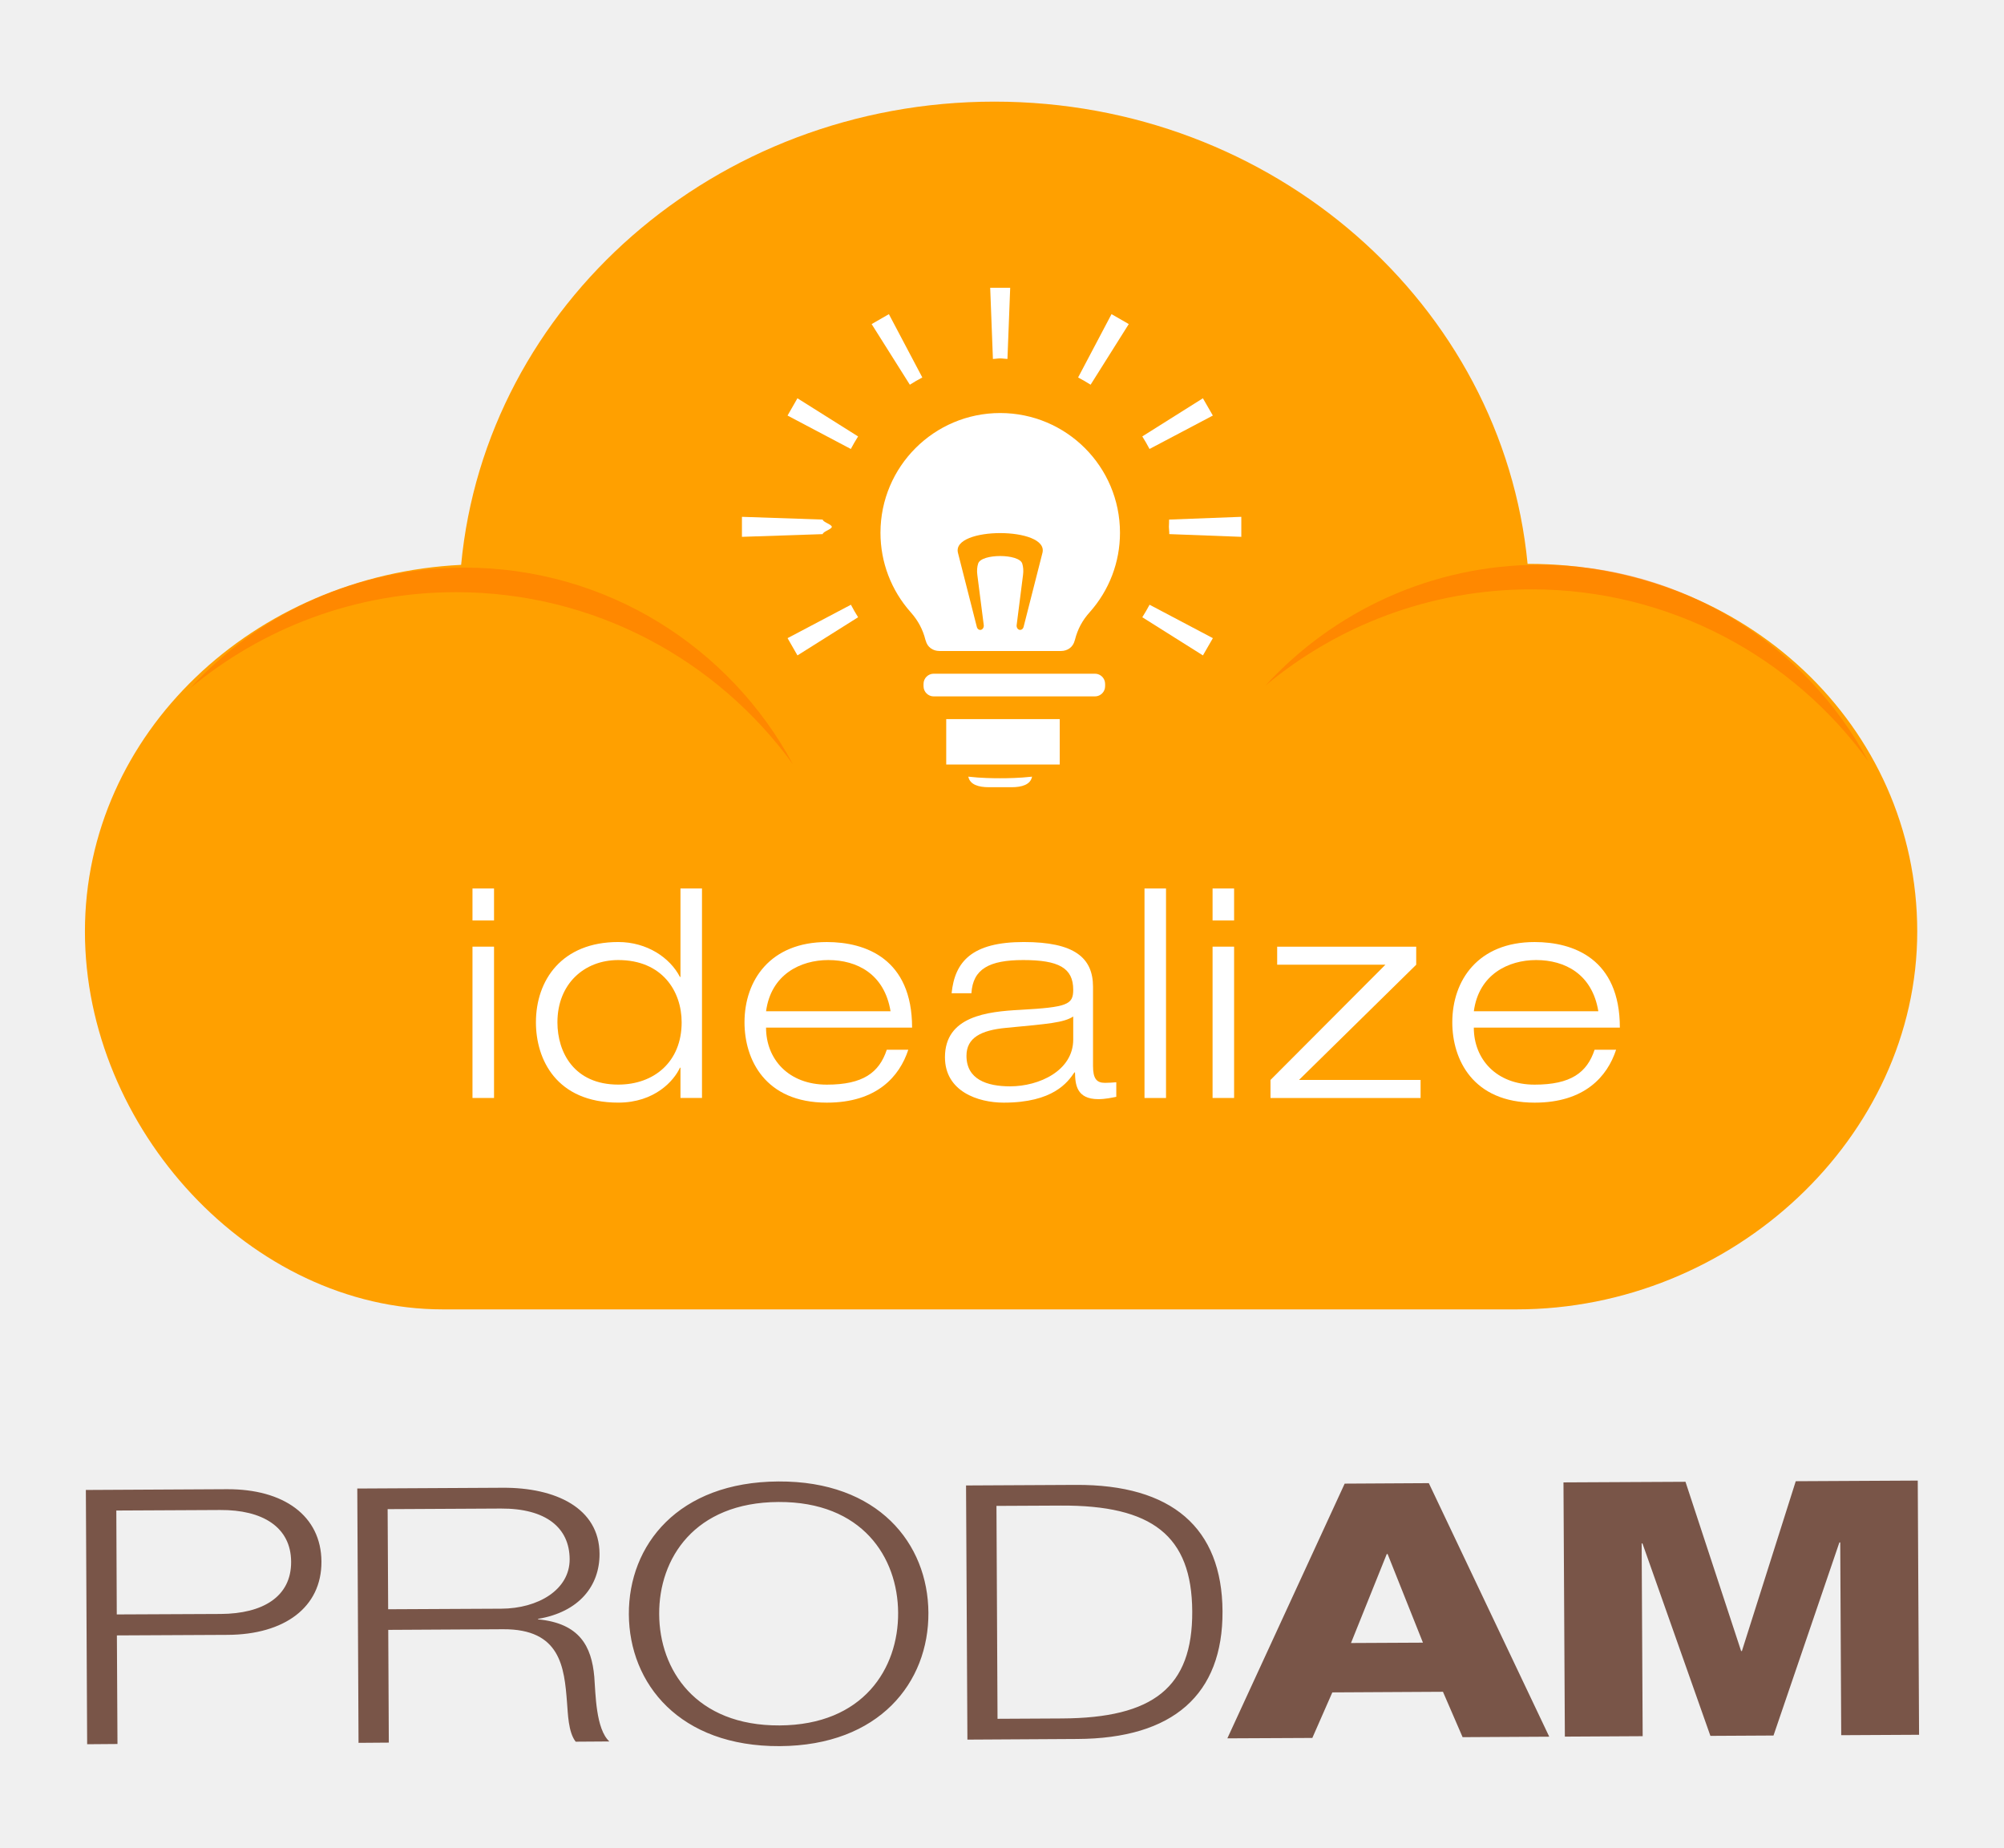
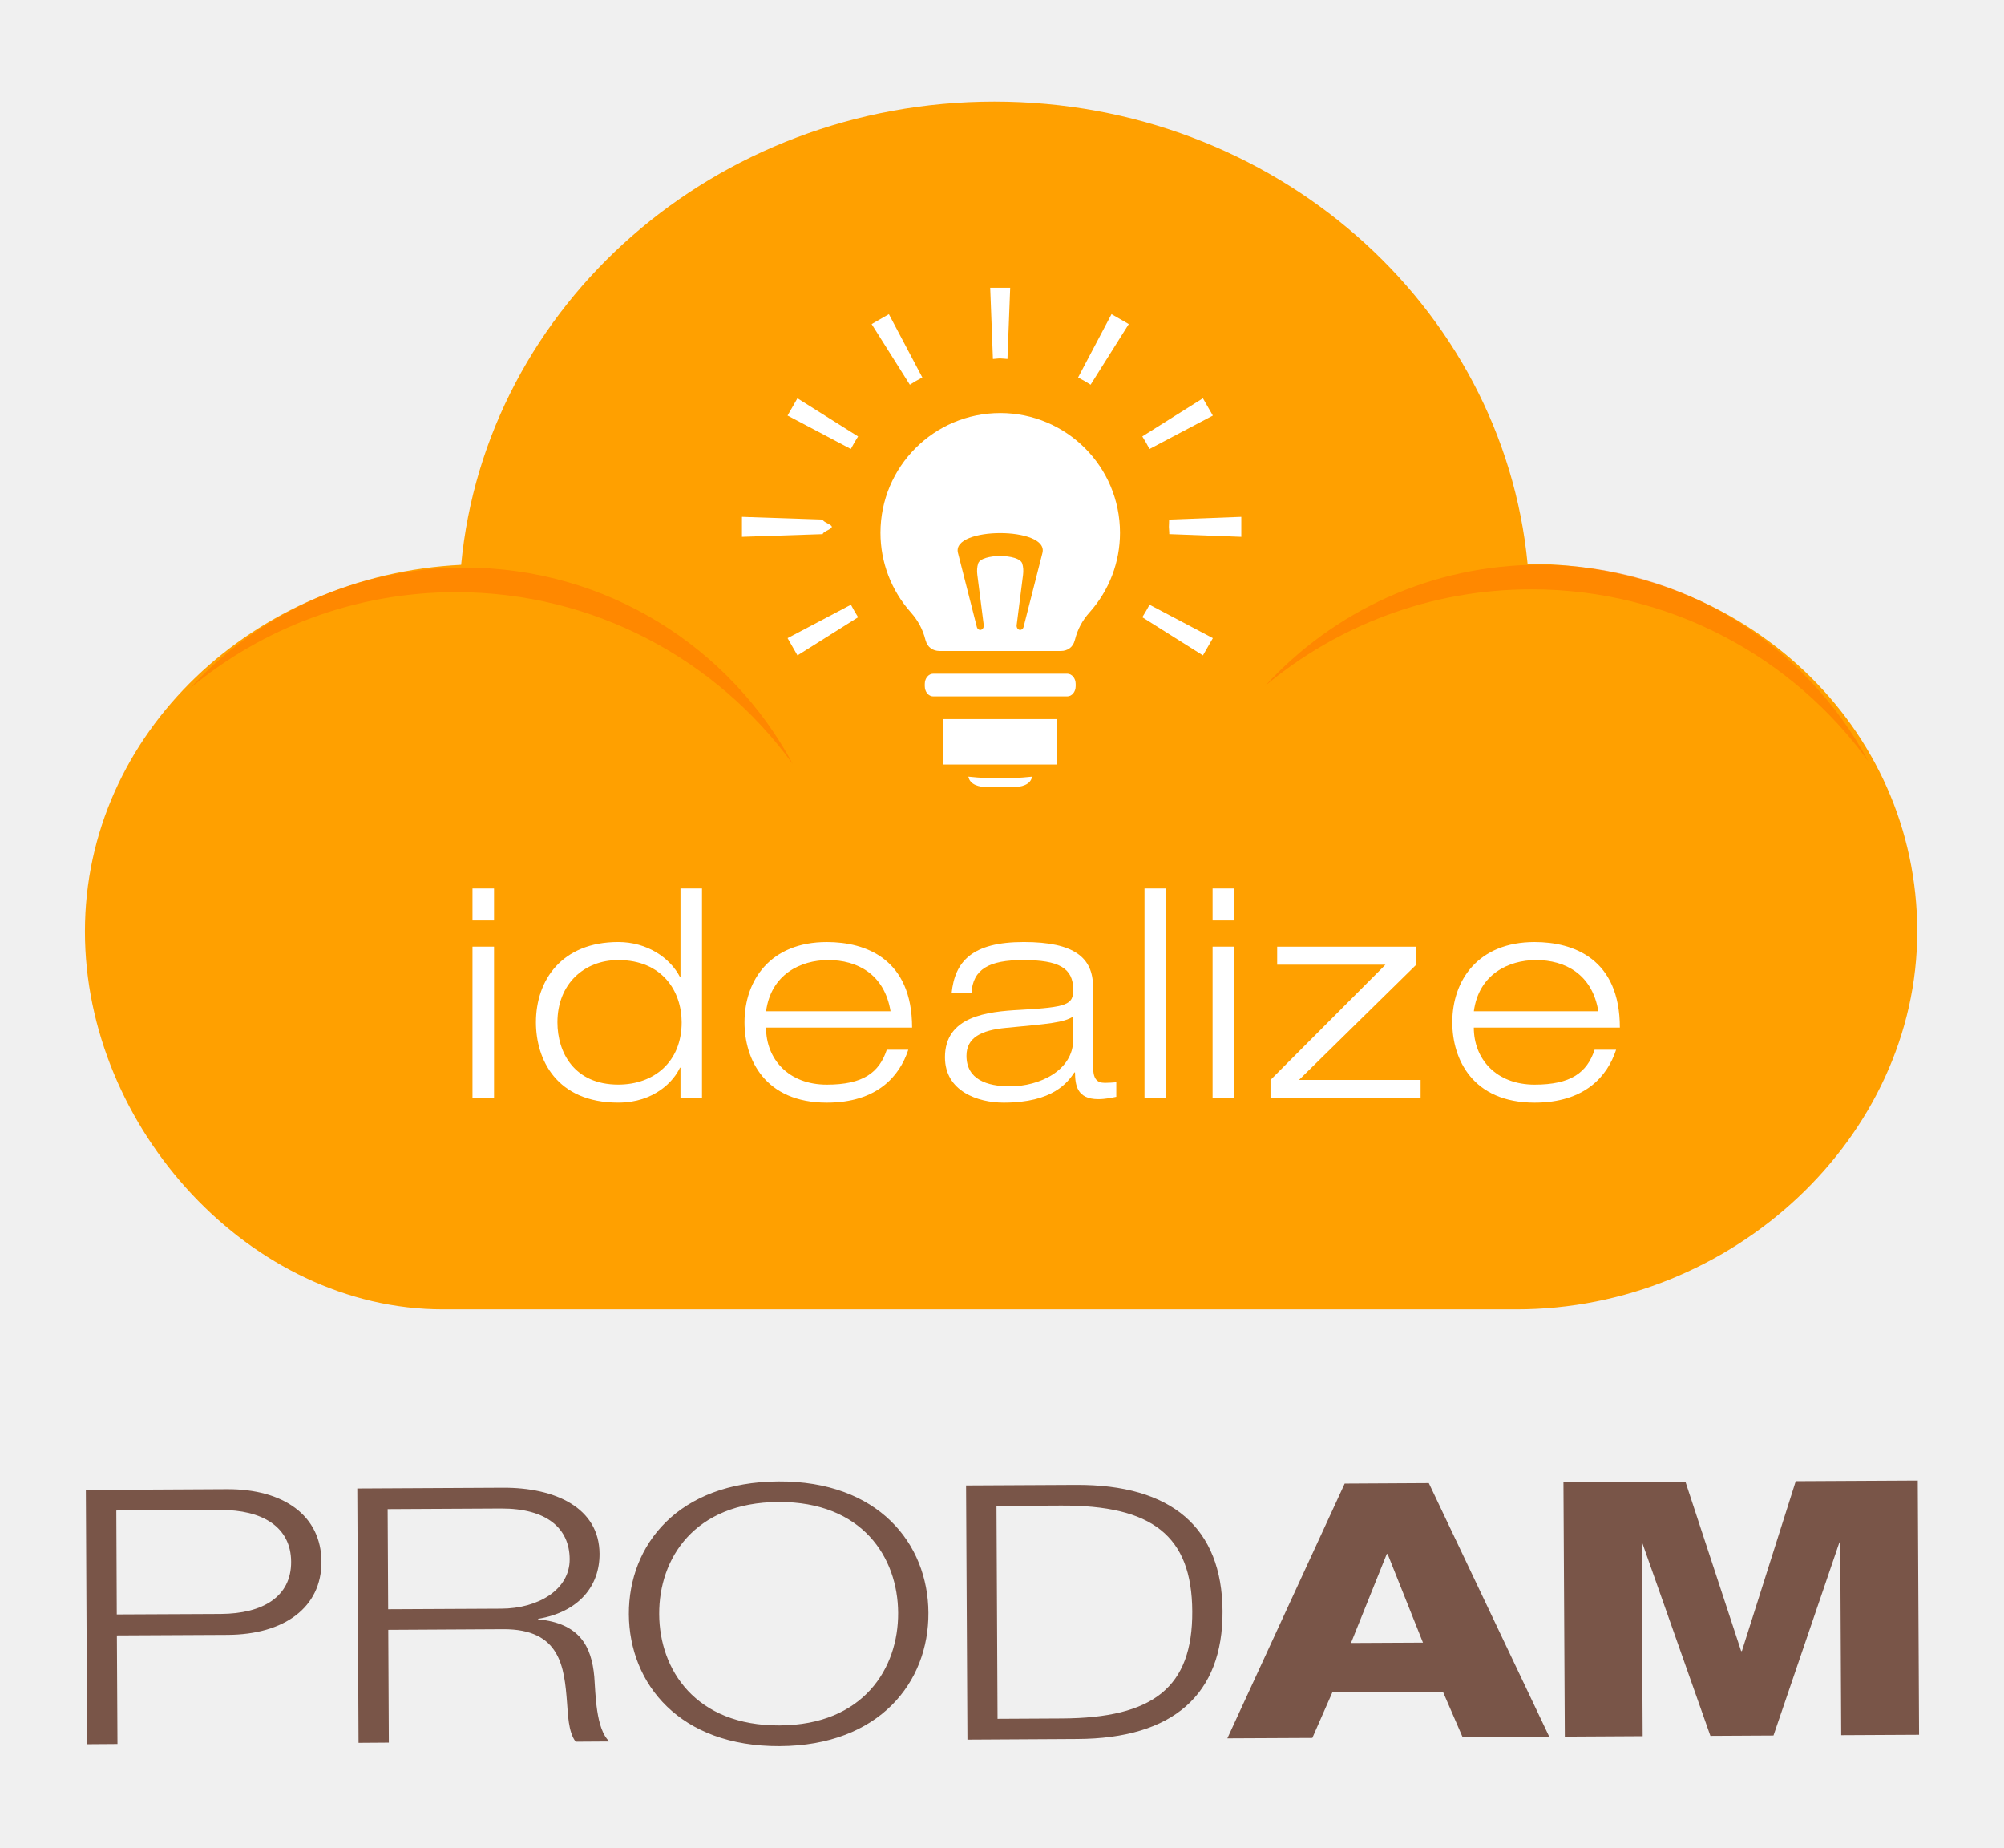
<svg xmlns="http://www.w3.org/2000/svg" width="128" height="118" viewBox="0 0 128 118" id="svg190976" version="1.1">
  <defs id="defs190978">
    <clipPath id="SVGID_23_">
      <path id="use46396" d="m 110.907,64.41 c -0.015,0 -0.03,0.002 -0.046,0.002 C 109.764,52.995 99.669,44.05 87.373,44.05 75.061,44.05 64.956,53.016 63.878,64.455 54.777,64.902 47.304,72.22 47.304,80.981 47.304,89.636 54.6,97 63.072,98 l 0,0 47.07,0 c 0,0 0.135,0 0.234,0 9.521,0 17.651,-7.967 17.651,-17.019 0,-9.052 -7.599,-16.571 -17.12,-16.571 z" />
    </clipPath>
    <clipPath id="SVGID_25_">
      <rect id="use46406" x="38.412" y="42.773" width="91.538" height="55.143" />
    </clipPath>
  </defs>
  <g id="layer1" transform="translate(0,-934.3621)">
-     <g id="g259327" transform="matrix(1.449814,0,0,1.449814,6.129188,-474.3747)">
-       <path style="clip-rule:evenodd;fill:#ffa000;fill-opacity:1;fill-rule:evenodd" d="m 63.116,996.504 c -0.015,0 -0.03,0.002 -0.045,0.002 -1.099,-11.417 -11.193,-20.362 -23.489,-20.362 -12.311,0 -22.416,8.966 -23.494,20.404 -9.102,0.447 -16.574,7.391 -16.574,16.152 0,8.655 7.295,16.643 15.767,16.643 l 0,0 47.071,0 c 0,0 0.136,0 0.233,0 9.521,0 17.652,-7.591 17.652,-16.643 0,-9.052 -7.598,-16.196 -17.121,-16.196 z" id="path46336" />
-       <g transform="translate(-47.541,932.3426)" id="g46338">
-         <path style="fill:#ffffff" d="m 64.129,78.461 0.949,0 0,1.409 -0.949,0 0,-1.409 z m 0,2.562 0.949,0 0,6.665 -0.949,0 0,-6.665 z" id="path46340" />
-         <path style="fill:#ffffff" d="m 73.292,86.355 -0.024,0 c -0.256,0.564 -1.104,1.538 -2.717,1.538 -2.73,0 -3.627,-1.909 -3.627,-3.537 0,-1.858 1.139,-3.537 3.627,-3.537 1.268,0 2.281,0.692 2.717,1.537 l 0.024,0 0,-3.896 0.948,0 0,9.228 -0.948,0 0,-1.333 z m -2.741,-4.742 c -1.5,0 -2.68,1.051 -2.68,2.743 0,1.333 0.744,2.743 2.68,2.743 1.575,0 2.793,-1 2.793,-2.743 0,-1.371 -0.858,-2.743 -2.793,-2.743 z" id="path46342" />
-         <path style="fill:#ffffff" d="m 83.329,85.562 c -0.385,1.178 -1.385,2.332 -3.589,2.332 -2.73,0 -3.627,-1.909 -3.627,-3.537 0,-1.858 1.141,-3.537 3.627,-3.537 1.717,0 3.756,0.743 3.756,3.769 l -6.434,0 c 0,1.384 0.984,2.512 2.678,2.512 1.59,0 2.307,-0.526 2.641,-1.538 l 0.948,0 z m -0.782,-1.693 c -0.27,-1.641 -1.475,-2.256 -2.743,-2.256 -1.218,0 -2.523,0.628 -2.741,2.256 l 5.484,0 z" id="path46344" />
-         <path style="fill:#ffffff" d="m 85.237,83.074 c 0.142,-1.396 0.897,-2.255 3.18,-2.255 2.229,0 3.05,0.692 3.05,1.974 l 0,3.486 c 0,0.551 0.154,0.743 0.525,0.743 0.168,0 0.332,-0.013 0.5,-0.026 l 0,0.641 c -0.191,0.039 -0.486,0.103 -0.793,0.103 -0.963,0 -1.016,-0.653 -1.026,-1.178 l -0.026,0 c -0.295,0.435 -0.934,1.332 -3.114,1.332 -1.141,0 -2.589,-0.5 -2.589,-1.999 0,-1.808 1.859,-2.012 3.319,-2.089 2.075,-0.115 2.332,-0.23 2.332,-0.885 0,-0.961 -0.64,-1.308 -2.204,-1.308 -1.5,0 -2.217,0.397 -2.281,1.461 l -0.873,0 z m 5.358,1.026 c -0.422,0.27 -1.063,0.321 -2.959,0.5 -1.103,0.104 -1.744,0.436 -1.744,1.23 0,1.038 0.897,1.346 1.923,1.346 1.281,0 2.78,-0.691 2.78,-2.063 l 0,-1.013 z" id="path46346" />
-         <path style="fill:#ffffff" d="m 93.735,78.461 0.948,0 0,9.228 -0.948,0 0,-9.228 z" id="path46348" />
-         <path style="fill:#ffffff" d="m 96.734,78.461 0.948,0 0,1.409 -0.948,0 0,-1.409 z m 0,2.562 0.948,0 0,6.665 -0.948,0 0,-6.665 z" id="path46350" />
-         <path style="fill:#ffffff" d="m 99.286,86.894 5.062,-5.075 -4.768,0 0,-0.795 6.125,0 0,0.795 -5.164,5.075 5.357,0 0,0.795 -6.612,0 0,-0.795 z" id="path46352" />
-         <path style="fill:#ffffff" d="m 114.512,85.562 c -0.385,1.178 -1.385,2.332 -3.59,2.332 -2.729,0 -3.627,-1.909 -3.627,-3.537 0,-1.858 1.142,-3.537 3.627,-3.537 1.718,0 3.755,0.743 3.755,3.769 l -6.434,0 c 0,1.384 0.987,2.512 2.679,2.512 1.59,0 2.309,-0.526 2.642,-1.538 l 0.948,0 z m -0.783,-1.693 c -0.27,-1.641 -1.473,-2.256 -2.742,-2.256 -1.217,0 -2.525,0.628 -2.743,2.256 l 5.485,0 z" id="path46354" />
+     <path id="path46336" d="m 97.636,970.37 c -0.022,0 -0.043,0.003 -0.065,0.003 -1.593,-16.553 -16.228,-29.521 -34.055,-29.521 -17.849,0 -32.499,12.999 -34.062,29.582 -13.196,0.648 -24.029,10.716 -24.029,23.417 0,12.548 10.576,24.129 22.859,24.129 l 0,0 68.244,0 c 0,0 0.197,0 0.338,0 13.804,0 25.592,-11.005 25.592,-24.129 0,-13.124 -11.016,-23.481 -24.822,-23.481 z" style="clip-rule:evenodd;fill:#ffa000;fill-opacity:1;fill-rule:evenodd" />
+     <g id="g46338" transform="matrix(1.449814,0,0,1.449814,-62.79642,877.3486)">
+       <path id="path46340" d="m 64.129,78.461 0.949,0 0,1.409 -0.949,0 0,-1.409 z m 0,2.562 0.949,0 0,6.665 -0.949,0 0,-6.665 z" style="fill:#ffffff" />
+       <path id="path46342" d="m 73.292,86.355 -0.024,0 c -0.256,0.564 -1.104,1.538 -2.717,1.538 -2.73,0 -3.627,-1.909 -3.627,-3.537 0,-1.858 1.139,-3.537 3.627,-3.537 1.268,0 2.281,0.692 2.717,1.537 l 0.024,0 0,-3.896 0.948,0 0,9.228 -0.948,0 0,-1.333 z m -2.741,-4.742 c -1.5,0 -2.68,1.051 -2.68,2.743 0,1.333 0.744,2.743 2.68,2.743 1.575,0 2.793,-1 2.793,-2.743 0,-1.371 -0.858,-2.743 -2.793,-2.743 z" style="fill:#ffffff" />
+       <path id="path46344" d="m 83.329,85.562 c -0.385,1.178 -1.385,2.332 -3.589,2.332 -2.73,0 -3.627,-1.909 -3.627,-3.537 0,-1.858 1.141,-3.537 3.627,-3.537 1.717,0 3.756,0.743 3.756,3.769 l -6.434,0 c 0,1.384 0.984,2.512 2.678,2.512 1.59,0 2.307,-0.526 2.641,-1.538 l 0.948,0 z m -0.782,-1.693 c -0.27,-1.641 -1.475,-2.256 -2.743,-2.256 -1.218,0 -2.523,0.628 -2.741,2.256 l 5.484,0 z" style="fill:#ffffff" />
+       <path id="path46346" d="m 85.237,83.074 c 0.142,-1.396 0.897,-2.255 3.18,-2.255 2.229,0 3.05,0.692 3.05,1.974 l 0,3.486 c 0,0.551 0.154,0.743 0.525,0.743 0.168,0 0.332,-0.013 0.5,-0.026 l 0,0.641 c -0.191,0.039 -0.486,0.103 -0.793,0.103 -0.963,0 -1.016,-0.653 -1.026,-1.178 l -0.026,0 c -0.295,0.435 -0.934,1.332 -3.114,1.332 -1.141,0 -2.589,-0.5 -2.589,-1.999 0,-1.808 1.859,-2.012 3.319,-2.089 2.075,-0.115 2.332,-0.23 2.332,-0.885 0,-0.961 -0.64,-1.308 -2.204,-1.308 -1.5,0 -2.217,0.397 -2.281,1.461 l -0.873,0 z m 5.358,1.026 c -0.422,0.27 -1.063,0.321 -2.959,0.5 -1.103,0.104 -1.744,0.436 -1.744,1.23 0,1.038 0.897,1.346 1.923,1.346 1.281,0 2.78,-0.691 2.78,-2.063 l 0,-1.013 z" style="fill:#ffffff" />
+       <path id="path46348" d="m 93.735,78.461 0.948,0 0,9.228 -0.948,0 0,-9.228 z" style="fill:#ffffff" />
+       <path id="path46350" d="m 96.734,78.461 0.948,0 0,1.409 -0.948,0 0,-1.409 z m 0,2.562 0.948,0 0,6.665 -0.948,0 0,-6.665 z" style="fill:#ffffff" />
+       <path id="path46352" d="m 99.286,86.894 5.062,-5.075 -4.768,0 0,-0.795 6.125,0 0,0.795 -5.164,5.075 5.357,0 0,0.795 -6.612,0 0,-0.795 z" style="fill:#ffffff" />
+       <path id="path46354" d="m 114.512,85.562 c -0.385,1.178 -1.385,2.332 -3.59,2.332 -2.729,0 -3.627,-1.909 -3.627,-3.537 0,-1.858 1.142,-3.537 3.627,-3.537 1.718,0 3.755,0.743 3.755,3.769 l -6.434,0 c 0,1.384 0.987,2.512 2.679,2.512 1.59,0 2.309,-0.526 2.642,-1.538 l 0.948,0 z m -0.783,-1.693 c -0.27,-1.641 -1.473,-2.256 -2.742,-2.256 -1.217,0 -2.525,0.628 -2.743,2.256 l 5.485,0 z" style="fill:#ffffff" />
+     </g>
+     <path id="path46356" d="m 5.567,1045.75 1.937,-0.014 -0.038,-6.934 7.071,-0.035 c 3.626,-0.019 6.009,-1.753 5.995,-4.68 -0.017,-2.933 -2.415,-4.641 -6.043,-4.622 l -9.005,0.048 0.083,16.232 0,0 z m 94.384,-0.486 4.97,-0.028 -0.065,-12.309 0.052,0 4.339,12.289 4.03,-0.022 4.209,-12.332 0.054,0 0.062,12.31 4.973,-0.026 -0.084,-16.233 -7.793,0.041 -3.439,10.845 -0.051,0 -3.554,-10.808 -7.793,0.039 0.088,16.235 0,0 z m -11.375,-11.661 0.054,0 2.257,5.66 -4.596,0.023 2.285,-5.683 0,0 z m -10.182,11.771 5.428,-0.026 1.277,-2.908 7.066,-0.039 1.254,2.898 5.534,-0.031 -7.691,-16.192 -5.374,0.03 -7.494,16.267 0,0 z m -70.964,-14.549 6.636,-0.033 c 2.687,-0.017 4.521,1.08 4.529,3.307 0.013,2.231 -1.809,3.317 -4.497,3.332 l -6.639,0.031 -0.029,-6.636 0,0 z m 15.471,14.836 1.934,-0.014 -0.036,-7.2 7.34,-0.041 c 3.654,-0.019 3.904,2.401 4.078,4.686 0.059,0.667 0.068,1.877 0.552,2.495 l 2.15,-0.014 c -0.866,-0.805 -0.876,-3.033 -0.961,-4.135 -0.173,-1.937 -0.932,-3.41 -3.594,-3.664 l 0,-0.029 c 2.631,-0.442 3.941,-2.114 3.929,-4.158 -0.015,-2.929 -2.816,-4.234 -6.176,-4.216 l -9.296,0.049 0.08,16.234 0,0 z m 1.859,-14.924 7.23,-0.038 c 2.901,-0.014 4.384,1.238 4.396,3.23 0.009,1.962 -2.024,3.155 -4.364,3.165 l -7.229,0.036 -0.033,-6.394 0,0 z m 15.407,6.717 c 0.025,4.436 3.242,8.451 9.637,8.418 6.37,-0.033 9.521,-4.08 9.496,-8.513 -0.023,-4.435 -3.214,-8.425 -9.58,-8.389 -6.399,0.032 -9.575,4.049 -9.553,8.484 l 0,0 0,0 z m 1.937,-0.014 c -0.019,-3.545 2.246,-7.132 7.62,-7.159 5.35,-0.027 7.625,3.535 7.642,7.08 0.02,3.548 -2.22,7.161 -7.568,7.19 -5.376,0.029 -7.681,-3.564 -7.694,-7.11 l 0,0 0,0 z m 21.543,-6.91 4.112,-0.02 c 5.828,-0.03 8.367,1.917 8.393,6.753 0.026,4.863 -2.491,6.813 -8.323,6.842 l -4.113,0.022 -0.068,-13.596 0,0 z m -1.856,14.926 7.013,-0.04 c 6.127,-0.026 9.311,-2.837 9.282,-8.161 -0.029,-5.322 -3.239,-8.097 -9.367,-8.065 l -7.014,0.036 0.087,16.231 z" style="clip-rule:evenodd;fill:#795548;fill-opacity:1;fill-rule:evenodd" />
+     <g id="g3409">
+       <g transform="translate(-0.175425,0)" id="g3405">
+         <path style="fill:#ffffff" d="m 68.881,978.037 c 0,-0.36 -0.242,-0.651 -0.541,-0.651 l -8.556,0 c -0.299,0 -0.541,0.291 -0.541,0.651 l 0,0.148 c 0,0.36 0.242,0.651 0.541,0.651 l 8.556,0 c 0.299,0 0.541,-0.291 0.541,-0.651 l 0,-0.148 z" id="path46360" />
+         <rect style="fill:#ffffff" x="60.438" y="980.285" width="7.249" height="2.9" id="rect46362" />
      </g>
-       <path style="clip-rule:evenodd;fill:#795548;fill-opacity:1;fill-rule:evenodd" d="m -0.388,1048.497 1.336,-0.01 -0.026,-4.783 4.877,-0.024 c 2.501,-0.013 4.145,-1.209 4.135,-3.228 -0.012,-2.023 -1.666,-3.201 -4.168,-3.188 l -6.211,0.033 0.057,11.196 0,0 z m 65.101,-0.335 3.428,-0.019 -0.045,-8.49 0.036,0 2.993,8.476 2.78,-0.015 2.903,-8.506 0.037,0 0.043,8.491 3.43,-0.018 -0.058,-11.197 -5.375,0.028 -2.372,7.48 -0.035,0 -2.451,-7.455 -5.375,0.027 0.061,11.198 0,0 z m -7.846,-8.043 0.037,0 1.557,3.904 -3.17,0.016 1.576,-3.92 0,0 z m -7.023,8.119 3.744,-0.018 0.881,-2.006 4.874,-0.027 0.865,1.999 3.817,-0.021 -5.305,-11.168 -3.707,0.021 -5.169,11.22 0,0 z m -48.947,-10.035 4.577,-0.023 c 1.853,-0.012 3.118,0.745 3.124,2.281 0.009,1.539 -1.248,2.288 -3.102,2.298 l -4.579,0.021 -0.02,-4.577 0,0 z m 10.671,10.233 1.334,-0.01 -0.025,-4.966 5.063,-0.028 c 2.52,-0.013 2.693,1.656 2.813,3.232 0.041,0.46 0.047,1.295 0.381,1.721 l 1.483,-0.01 c -0.597,-0.555 -0.604,-2.092 -0.663,-2.852 -0.119,-1.336 -0.643,-2.352 -2.479,-2.527 l 0,-0.02 c 1.815,-0.305 2.718,-1.458 2.71,-2.868 -0.01,-2.02 -1.942,-2.92 -4.26,-2.908 l -6.412,0.034 0.055,11.197 0,0 z m 1.282,-10.294 4.987,-0.026 c 2.001,-0.01 3.024,0.854 3.032,2.228 0.006,1.353 -1.396,2.176 -3.01,2.183 l -4.986,0.025 -0.023,-4.41 0,0 z m 10.627,4.633 c 0.017,3.06 2.236,5.829 6.647,5.806 4.394,-0.023 6.567,-2.814 6.55,-5.872 -0.016,-3.059 -2.217,-5.811 -6.608,-5.786 -4.414,0.022 -6.604,2.793 -6.589,5.852 l 0,0 0,0 z m 1.336,-0.01 c -0.013,-2.445 1.549,-4.919 5.256,-4.938 3.69,-0.019 5.259,2.438 5.271,4.883 0.014,2.447 -1.531,4.939 -5.22,4.959 -3.708,0.02 -5.298,-2.458 -5.307,-4.904 l 0,0 0,0 z m 14.859,-4.766 2.836,-0.014 c 4.02,-0.021 5.771,1.322 5.789,4.658 0.018,3.354 -1.718,4.699 -5.741,4.719 l -2.837,0.015 -0.047,-9.378 0,0 z m -1.28,10.295 4.837,-0.028 c 4.226,-0.018 6.422,-1.957 6.402,-5.629 -0.02,-3.671 -2.234,-5.585 -6.461,-5.563 l -4.838,0.025 0.06,11.195 z" id="path46356" />
-       <g transform="translate(-47.541,932.3426)" id="g46358">
-         <path style="fill:#ffffff" d="M 92,69.449 C 92,69.201 91.799,69 91.551,69 l -7.102,0 C 84.201,69 84,69.201 84,69.449 l 0,0.102 C 84,69.799 84.201,70 84.449,70 l 7.102,0 C 91.799,70 92,69.799 92,69.551 l 0,-0.102 z" id="path46360" />
-         <rect style="fill:#ffffff" x="85" y="71" width="5" height="2" id="rect46362" />
-         <path style="fill:#ffffff" d="M 85.973,73.535 C 86.044,73.887 86.423,74 86.877,74 l 1.001,0 c 0.456,0 0.835,-0.113 0.903,-0.465 -0.564,0.064 -1.102,0.07 -1.404,0.07 -0.302,0 -0.837,-0.005 -1.404,-0.07 z" id="path46364" />
-         <path style="fill:#ffffff" d="m 87.377,57.518 c -2.912,0 -5.274,2.361 -5.274,5.275 0,1.298 0.473,2.537 1.337,3.506 0.32,0.361 0.529,0.751 0.646,1.218 l 0.012,0.03 C 84.17,67.83 84.411,68 84.706,68 l 5.345,0 c 0.294,0 0.535,-0.17 0.607,-0.455 l 0.013,-0.039 c 0.119,-0.467 0.324,-0.852 0.646,-1.21 0.865,-0.97 1.338,-2.207 1.338,-3.505 -0.001,-2.914 -2.364,-5.273 -5.278,-5.273 z m 1.862,6.159 -0.831,3.262 c -0.025,0.094 -0.105,0.148 -0.187,0.127 -0.079,-0.021 -0.132,-0.113 -0.118,-0.21 l 0.281,-2.21 c 0.023,-0.176 0.012,-0.351 -0.035,-0.497 -0.139,-0.443 -1.805,-0.443 -1.943,0 -0.047,0.146 -0.06,0.321 -0.036,0.497 l 0.283,2.21 c 0.013,0.098 -0.041,0.189 -0.12,0.211 -0.082,0.021 -0.16,-0.034 -0.185,-0.128 l -0.831,-3.262 c -0.294,-1.161 4.016,-1.161 3.722,0 z" id="path46366" />
-         <path style="fill:#ffffff" d="m 78.01,67.434 0.436,0.76 2.672,-1.681 C 81.005,66.334 80.899,66.15 80.801,65.962 l -2.791,1.472 z" id="path46368" />
-         <path style="fill:#ffffff" d="m 79.959,62.531 c 0,-0.107 -0.404,-0.214 -0.399,-0.32 L 76,62.09 l 0,0.881 3.56,-0.119 c -0.005,-0.108 0.399,-0.214 0.399,-0.321 z" id="path46370" />
-         <path style="fill:#ffffff" d="m 87.377,55.112 c 0.107,0 0.215,0.021 0.32,0.024 L 87.818,52 l -0.881,0 0.12,3.137 c 0.107,-0.004 0.214,-0.025 0.32,-0.025 z" id="path46372" />
-         <path style="fill:#ffffff" d="m 96.746,57.629 -0.438,-0.761 -2.67,1.68 c 0.114,0.181 0.219,0.364 0.318,0.553 l 2.79,-1.472 z" id="path46374" />
-         <path style="fill:#ffffff" d="m 81.117,58.549 -2.672,-1.681 -0.436,0.761 2.788,1.472 c 0.099,-0.189 0.207,-0.372 0.32,-0.552 z" id="path46376" />
-         <path style="fill:#ffffff" d="m 94.819,62.211 c 0.004,0.106 -0.009,0.213 -0.009,0.32 0,0.106 0.021,0.213 0.016,0.32 l 3.174,0.12 0,-0.881 -3.181,0.121 z" id="path46378" />
-         <path style="fill:#ffffff" d="m 93.638,66.513 2.671,1.681 0.438,-0.76 -2.789,-1.472 c -0.101,0.187 -0.206,0.372 -0.32,0.551 z" id="path46380" />
-         <path style="fill:#ffffff" d="m 90.81,55.952 c 0.188,0.098 0.37,0.204 0.551,0.318 l 1.681,-2.671 -0.76,-0.437 -1.472,2.79 z" id="path46382" />
-         <path style="fill:#ffffff" d="m 83.947,55.952 -1.473,-2.789 -0.76,0.437 1.683,2.671 c 0.177,-0.115 0.363,-0.221 0.55,-0.319 z" id="path46384" />
-       </g>
-       <path style="opacity:0.5;fill:#ff6f00;fill-opacity:1" d="m 15.861,997.751 c 6.103,0 11.51,2.986 14.84,7.575 -2.769,-5.152 -8.207,-8.656 -14.467,-8.656 -4.787,0 -9.096,2.052 -12.096,5.321 3.176,-2.646 7.263,-4.24 11.723,-4.24 z" id="path46386" />
-       <path style="opacity:0.5;fill:#ff6f00;fill-opacity:1" d="m 63.244,997.626 c 6.104,0 11.51,2.986 14.84,7.576 -2.768,-5.152 -8.207,-8.657 -14.467,-8.657 -4.786,0 -9.096,2.052 -12.096,5.322 3.176,-2.647 7.263,-4.241 11.723,-4.241 z" id="path46388" />
+       <path id="path46364" d="m 61.851,983.961 c 0.103,0.51 0.652,0.674 1.311,0.674 l 1.451,0 c 0.661,0 1.211,-0.164 1.309,-0.674 -0.818,0.093 -1.598,0.101 -2.036,0.101 -0.438,0 -1.213,-0.007 -2.036,-0.101 z" style="fill:#ffffff" />
+       <path id="path46366" d="m 63.884,960.739 c -4.222,0 -7.646,3.423 -7.646,7.648 0,1.882 0.686,3.678 1.938,5.083 0.464,0.523 0.767,1.089 0.937,1.766 l 0.017,0.043 c 0.104,0.41 0.454,0.657 0.881,0.657 l 7.749,0 c 0.426,0 0.776,-0.246 0.88,-0.66 l 0.019,-0.057 c 0.173,-0.677 0.47,-1.235 0.937,-1.754 1.254,-1.406 1.94,-3.2 1.94,-5.082 -0.001,-4.225 -3.427,-7.645 -7.652,-7.645 z m 2.7,8.929 -1.205,4.729 c -0.036,0.136 -0.152,0.215 -0.271,0.184 -0.115,-0.03 -0.191,-0.164 -0.171,-0.304 l 0.407,-3.204 c 0.033,-0.255 0.017,-0.509 -0.051,-0.721 -0.202,-0.642 -2.617,-0.642 -2.817,0 -0.068,0.212 -0.087,0.465 -0.052,0.721 l 0.41,3.204 c 0.019,0.142 -0.059,0.274 -0.174,0.306 -0.119,0.03 -0.232,-0.049 -0.268,-0.186 l -1.205,-4.729 c -0.426,-1.683 5.822,-1.683 5.396,0 z" style="fill:#ffffff" />
+       <path id="path46368" d="m 50.304,975.115 0.632,1.102 3.874,-2.437 c -0.164,-0.26 -0.318,-0.526 -0.46,-0.799 l -4.046,2.134 z" style="fill:#ffffff" />
+       <path id="path46370" d="m 53.129,968.007 c 0,-0.155 -0.586,-0.31 -0.578,-0.464 l -5.161,-0.175 0,1.277 5.161,-0.173 c -0.007,-0.157 0.578,-0.31 0.578,-0.465 z" style="fill:#ffffff" />
+       <path id="path46372" d="m 63.884,957.251 c 0.155,0 0.312,0.03 0.464,0.035 l 0.175,-4.547 -1.277,0 0.174,4.548 c 0.155,-0.006 0.31,-0.036 0.464,-0.036 z" style="fill:#ffffff" />
+       <path id="path46374" d="m 77.467,960.9 -0.635,-1.103 -3.871,2.436 c 0.165,0.262 0.318,0.528 0.461,0.802 l 4.045,-2.134 z" style="fill:#ffffff" />
+       <path id="path46376" d="m 54.808,962.234 -3.874,-2.437 -0.632,1.103 4.042,2.134 c 0.144,-0.274 0.3,-0.539 0.464,-0.8 z" style="fill:#ffffff" />
+       <path id="path46378" d="m 74.673,967.543 c 0.006,0.154 -0.013,0.309 -0.013,0.464 0,0.154 0.03,0.309 0.023,0.464 l 4.602,0.174 0,-1.277 -4.612,0.175 z" style="fill:#ffffff" />
+       <path id="path46380" d="m 72.961,973.78 3.872,2.437 0.635,-1.102 -4.044,-2.134 c -0.146,0.271 -0.299,0.539 -0.464,0.799 z" style="fill:#ffffff" />
+       <path id="path46382" d="m 68.861,958.469 c 0.273,0.142 0.536,0.296 0.799,0.461 l 2.437,-3.872 -1.102,-0.634 -2.134,4.045 z" style="fill:#ffffff" />
+       <path id="path46384" d="m 58.911,958.469 -2.136,-4.044 -1.102,0.634 2.44,3.872 c 0.257,-0.167 0.526,-0.32 0.797,-0.462 z" style="fill:#ffffff" />
    </g>
+     <path id="path46386" d="m 29.125,972.178 c 8.848,0 16.687,4.329 21.515,10.982 -4.015,-7.469 -11.899,-12.55 -20.974,-12.55 -6.94,0 -13.188,2.975 -17.537,7.715 4.605,-3.836 10.53,-6.147 16.996,-6.147 z" style="opacity:0.5;fill:#ff6f00;fill-opacity:1" />
+     <path id="path46388" d="m 97.821,971.997 c 8.85,0 16.687,4.329 21.515,10.984 -4.013,-7.469 -11.899,-12.551 -20.974,-12.551 -6.939,0 -13.188,2.975 -17.537,7.716 4.605,-3.838 10.53,-6.149 16.996,-6.149 z" style="opacity:0.5;fill:#ff6f00;fill-opacity:1" />
  </g>
</svg>
